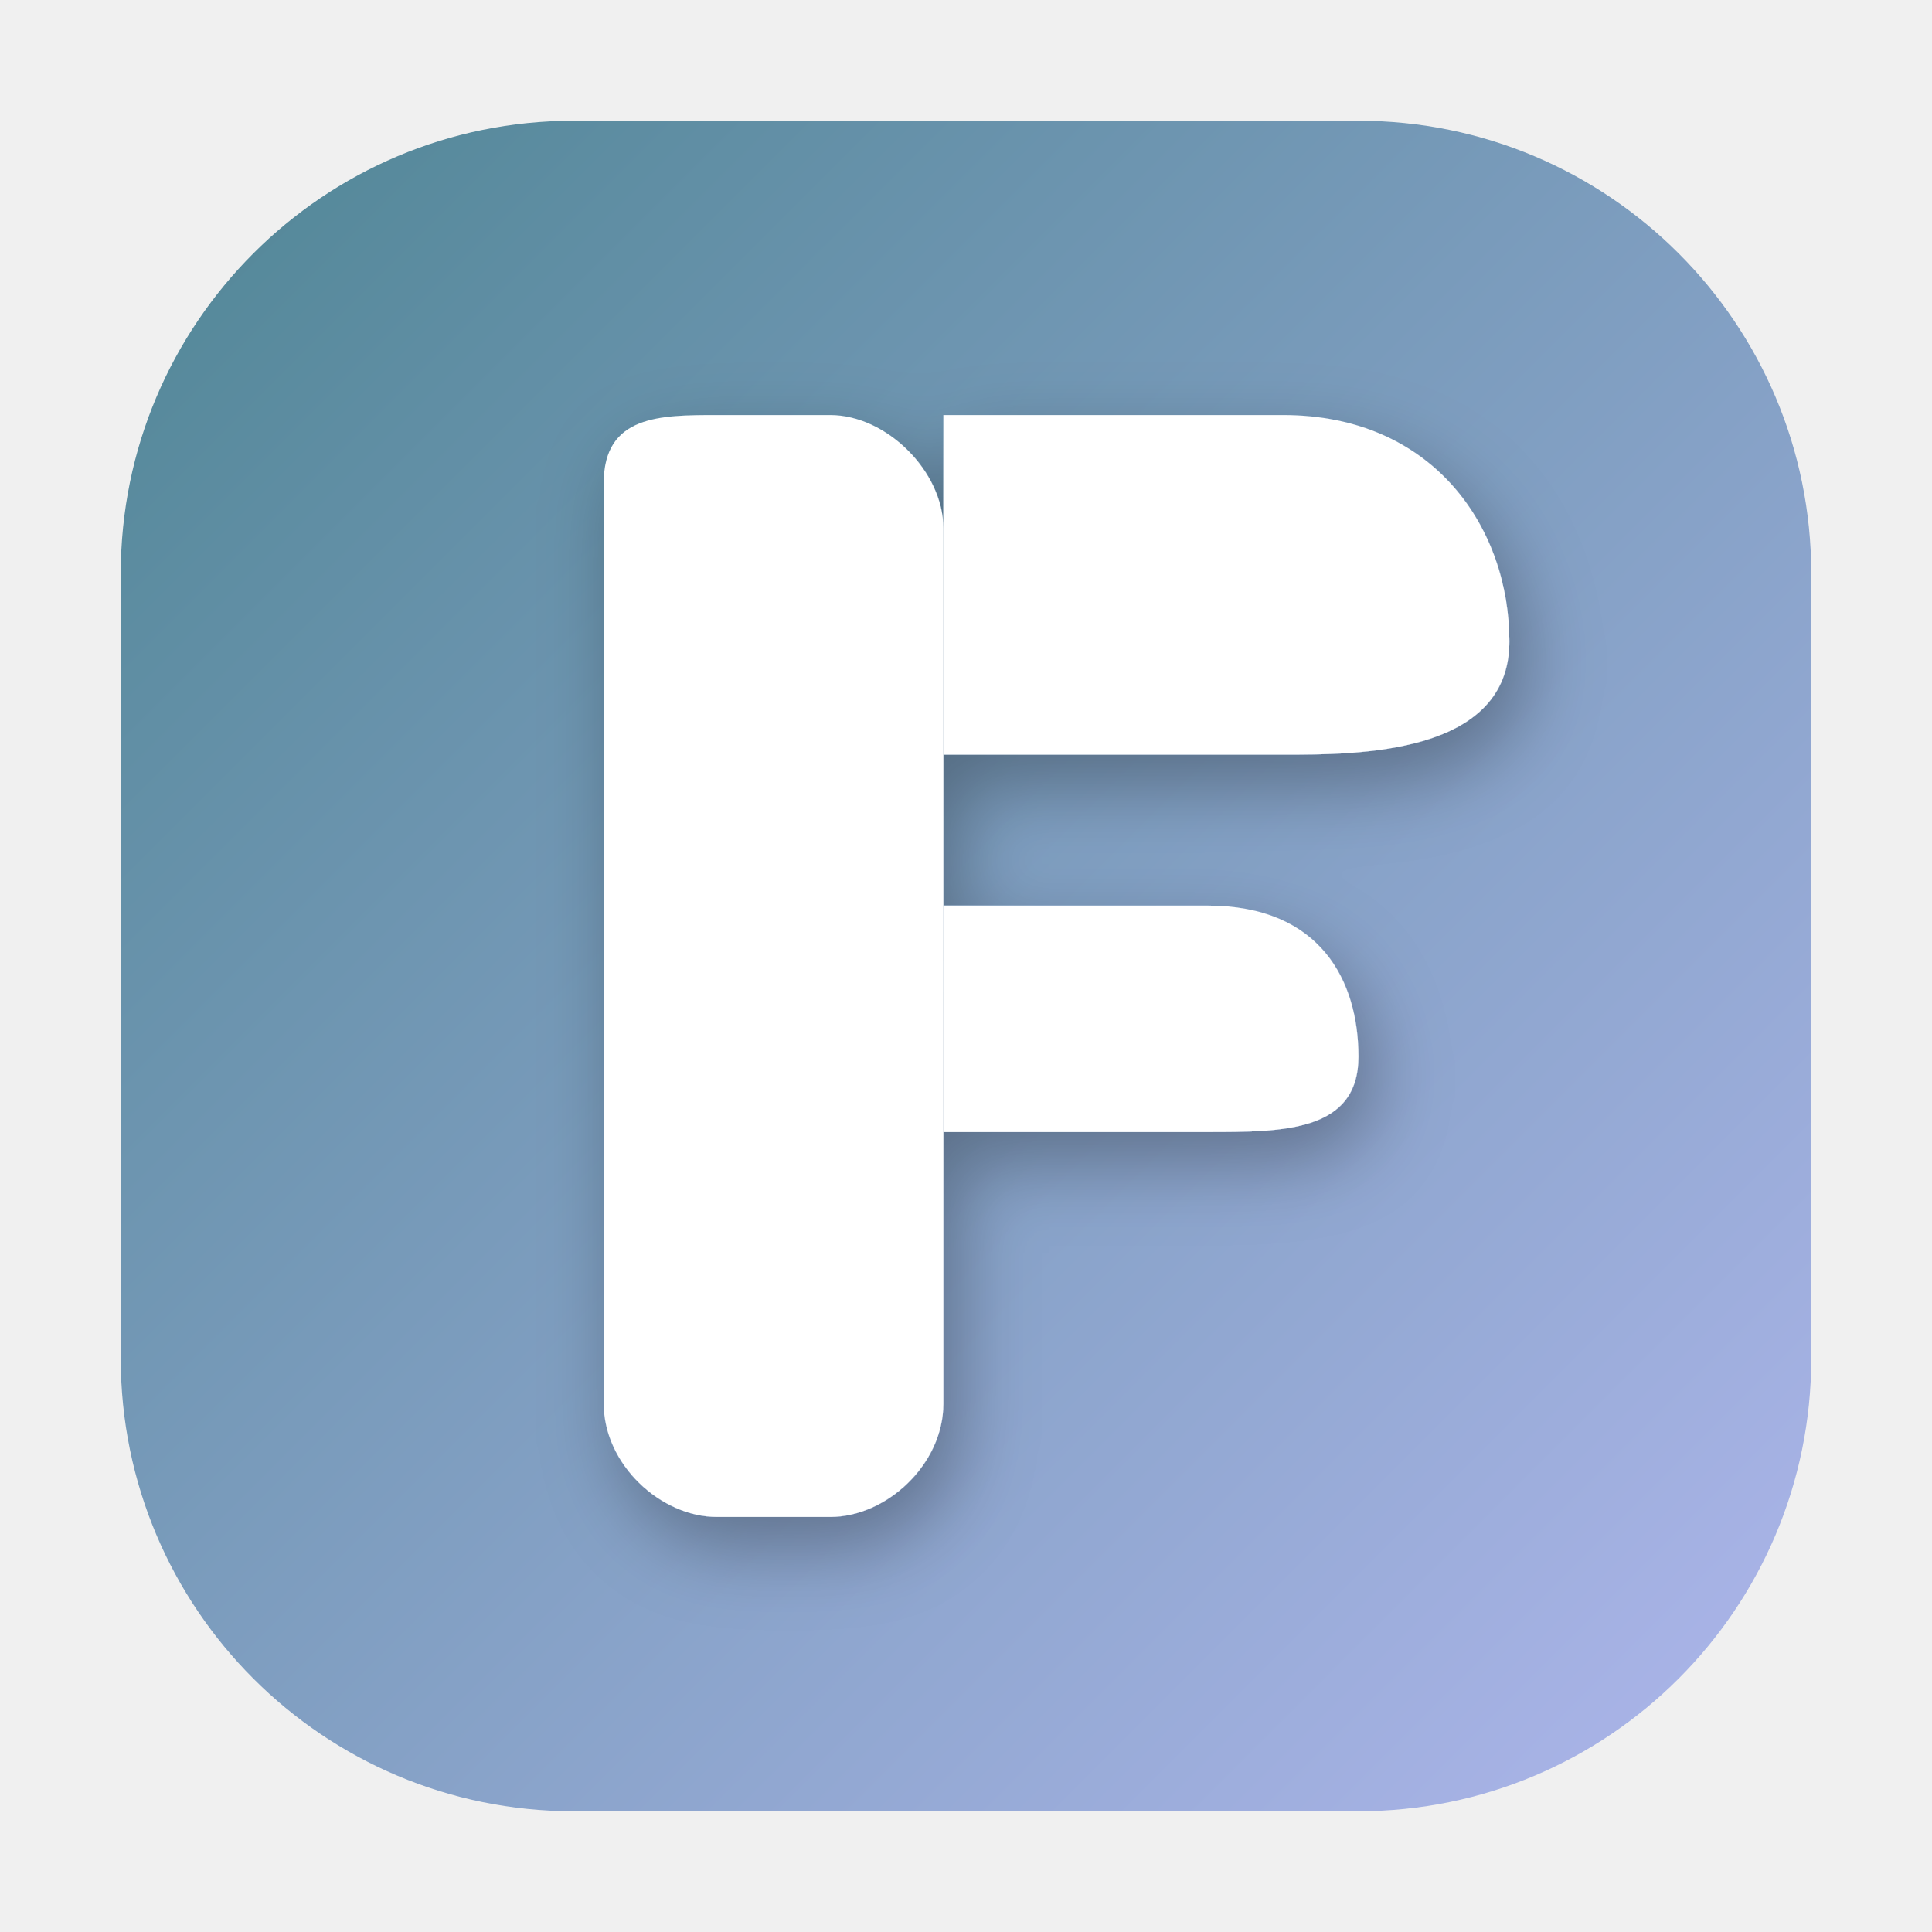
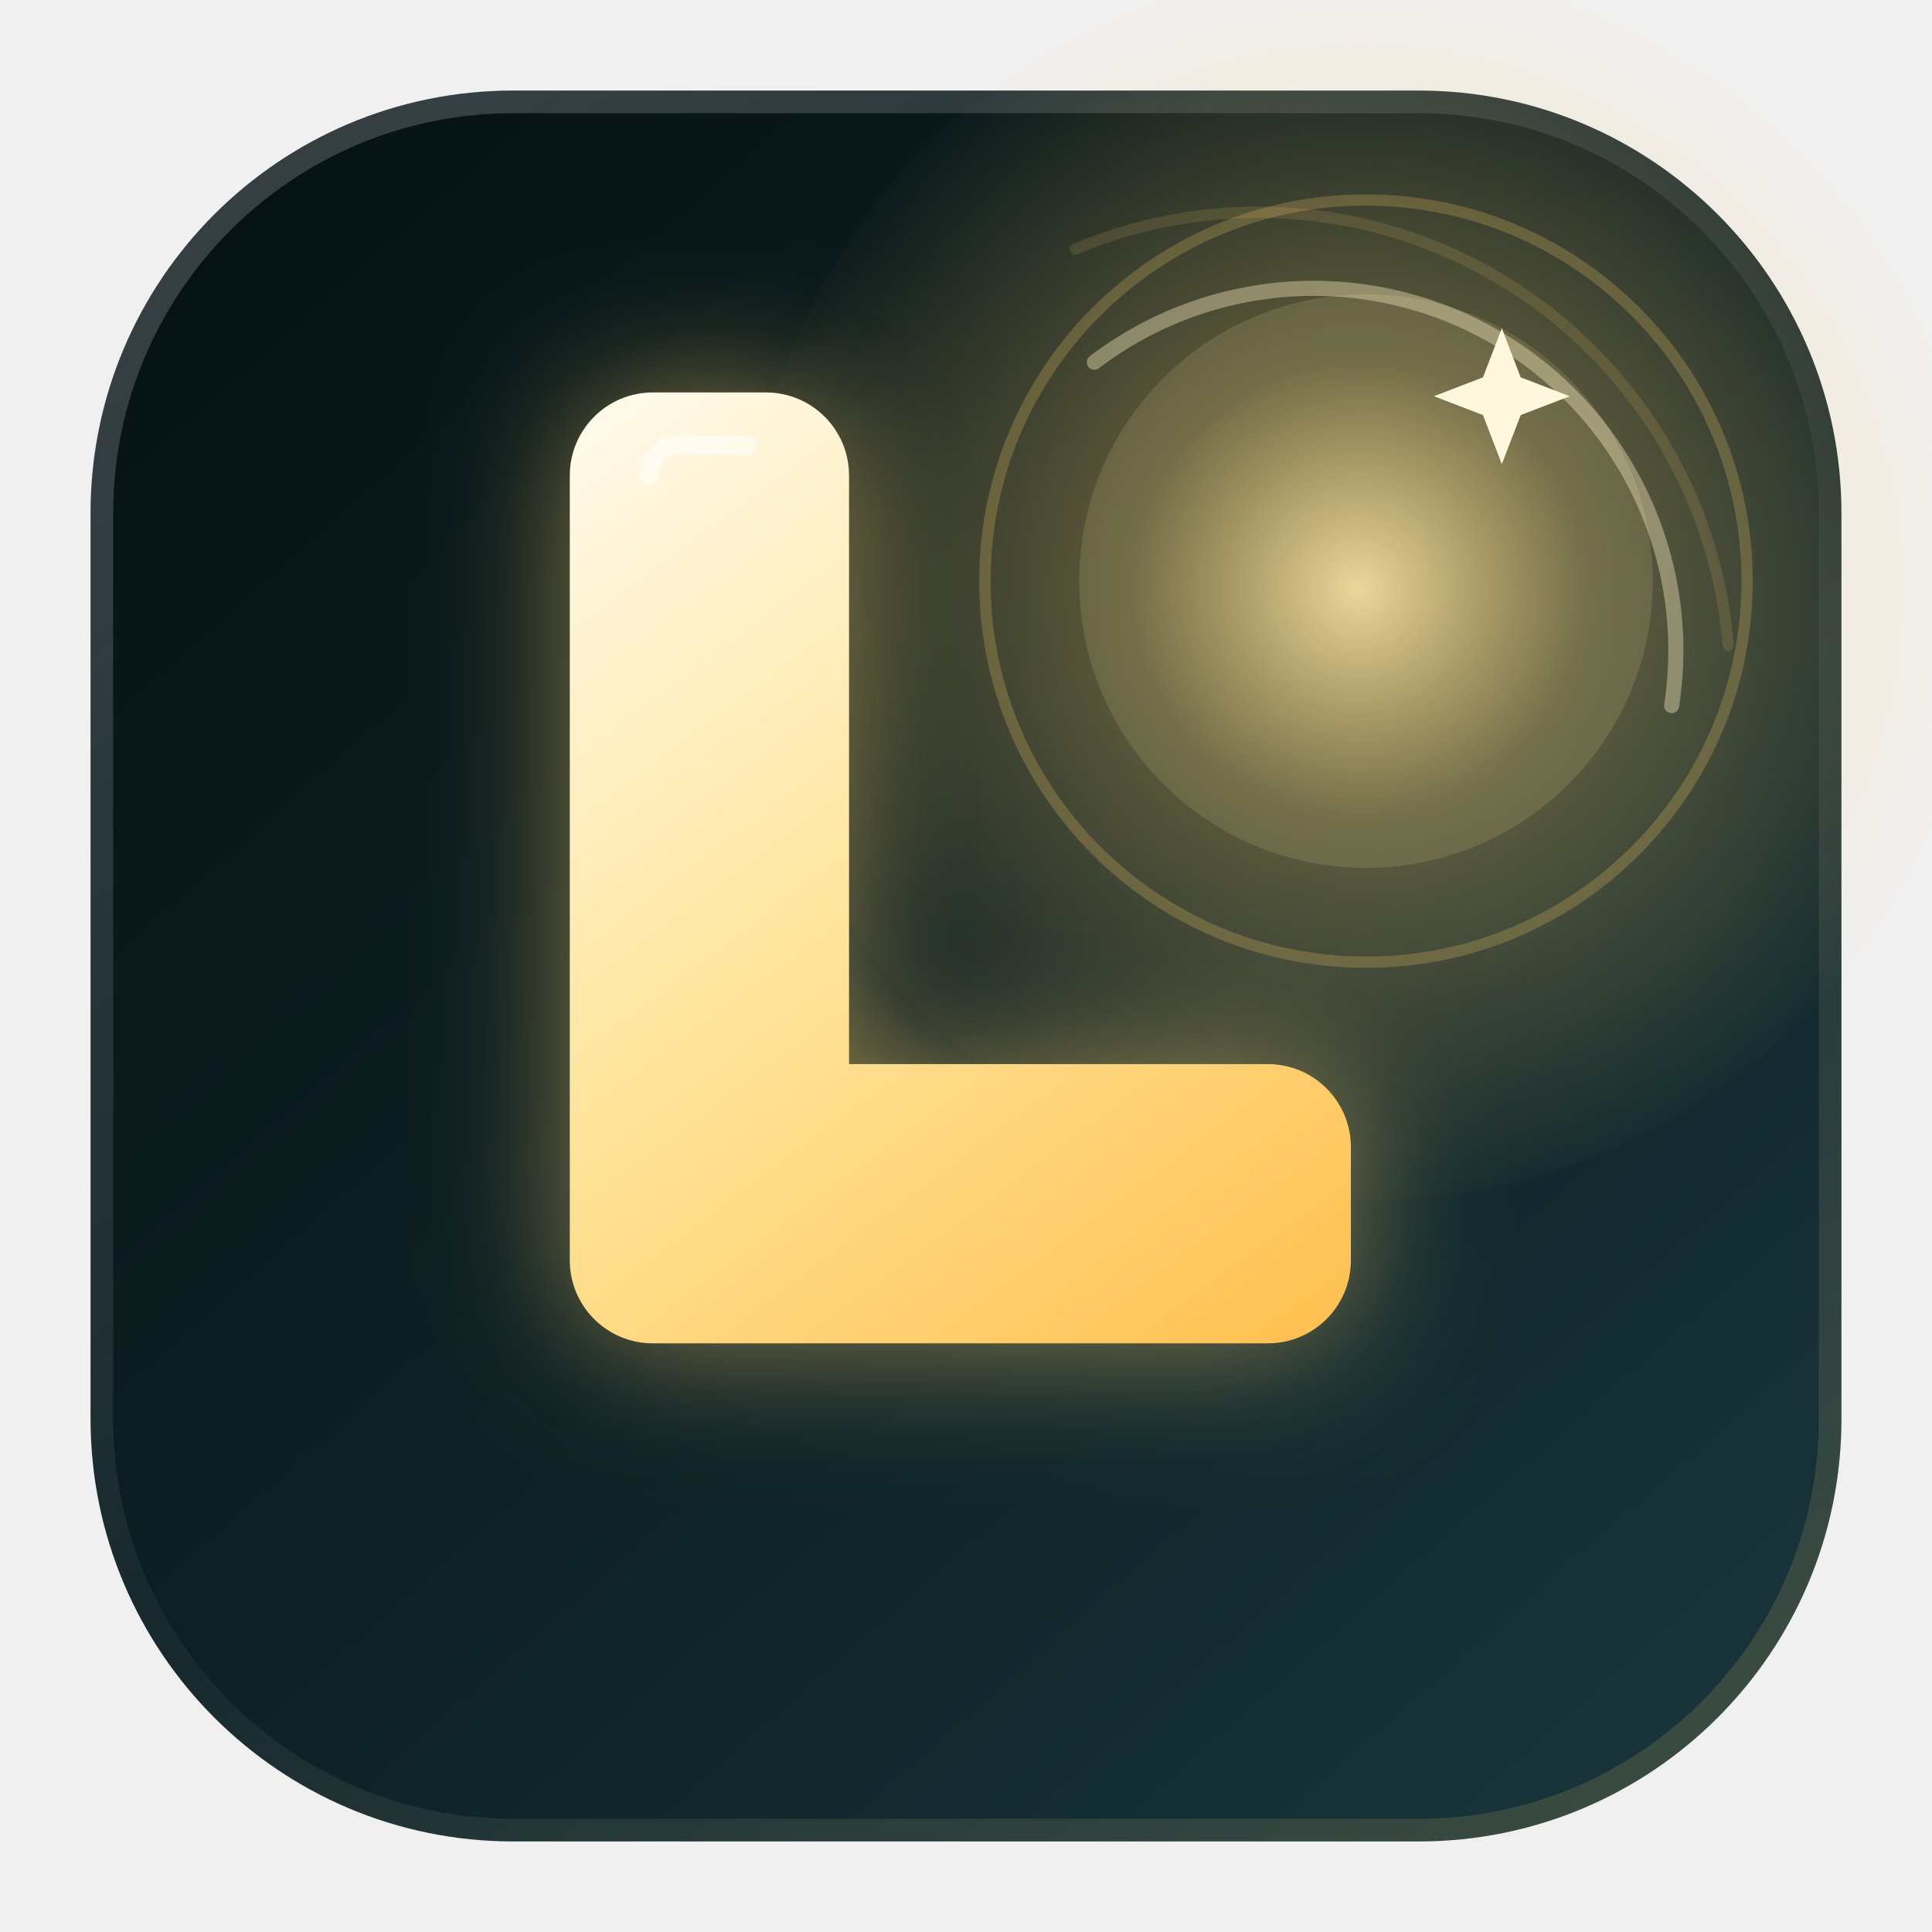
<svg xmlns="http://www.w3.org/2000/svg" width="512" height="512" viewBox="0 0 512 512" fill="none">
  <defs>
-     <linearGradient id="folia_gradient" x1="0" y1="0" x2="512" y2="512" gradientUnits="userSpaceOnUse">
-       <stop offset="0" stop-color="#48828E" />
-       <stop offset="1" stop-color="#B6BAF3" />
+     <linearGradient id="luma_base" x1="72" y1="48" x2="444" y2="470" gradientUnits="userSpaceOnUse">
+       <stop stop-color="#061315" />
+       <stop offset="0.52" stop-color="#0D2024" />
+       <stop offset="1" stop-color="#18343A" />
    </linearGradient>
-     <filter id="dropShadow" x="-20%" y="-20%" width="140%" height="140%">
-       <feGaussianBlur in="SourceAlpha" stdDeviation="10" />
-       <feOffset dx="4" dy="8" result="offsetblur" />
-       <feComponentTransfer>
-         <feFuncA type="linear" slope="0.3" />
-       </feComponentTransfer>
-       <feMerge>
-         <feMergeNode />
-         <feMergeNode in="SourceGraphic" />
-       </feMerge>
+     <radialGradient id="luma_beam" cx="0" cy="0" r="1" gradientUnits="userSpaceOnUse" gradientTransform="translate(360 156) rotate(90) scale(168)">
+       <stop stop-color="#FFE9A8" stop-opacity="0.9" />
+       <stop offset="0.36" stop-color="#FFD36E" stop-opacity="0.34" />
+       <stop offset="1" stop-color="#FFD36E" stop-opacity="0" />
+     </radialGradient>
+     <linearGradient id="luma_letter" x1="160" y1="112" x2="352" y2="370" gradientUnits="userSpaceOnUse">
+       <stop stop-color="#FFF9E8" />
+       <stop offset="0.46" stop-color="#FFE49A" />
+       <stop offset="1" stop-color="#FFBD4A" />
+     </linearGradient>
+     <linearGradient id="luma_rim" x1="96" y1="42" x2="404" y2="478" gradientUnits="userSpaceOnUse">
+       <stop stop-color="#FFFFFF" stop-opacity="0.19" />
+       <stop offset="0.55" stop-color="#FFFFFF" stop-opacity="0.045" />
+       <stop offset="1" stop-color="#FFD36E" stop-opacity="0.14" />
+     </linearGradient>
+     <filter id="luma_glow" x="-40%" y="-40%" width="180%" height="180%">
+       <feGaussianBlur stdDeviation="18" />
    </filter>
  </defs>
-   <rect x="32" y="32" width="448" height="448" rx="120" fill="url(#folia_gradient)" />
-   <g filter="url(#dropShadow)">
-     <path d="M160 128 C 160 110 175 110 190 110 H 220 C 235 110 250 125 250 140 V 372 C 250 388 235 402 220 402 H 190 C 175 402 160 388 160 372 V 128 Z" fill="white" />
-     <path d="M240 110 H 340 C 380 110 400 140 400 170 C 400 200 360 200 340 200 H 250 V 110 Z" fill="white" />
-     <path d="M250 240 H 320 C 350 240 360 260 360 280 C 360 300 340 300 320 300 H 250 V 240 Z" fill="white" />
+   <rect x="24" y="24" width="464" height="464" rx="112" fill="url(#luma_base)" />
+   <rect x="27" y="27" width="458" height="458" rx="109" stroke="url(#luma_rim)" stroke-width="6" />
+   <circle cx="362" cy="154" r="164" fill="url(#luma_beam)" />
+   <circle cx="362" cy="154" r="76" fill="#FFE7A3" fill-opacity="0.13" />
+   <circle cx="362" cy="154" r="101" stroke="#FFD36E" stroke-opacity="0.22" stroke-width="3" />
+   <path d="M290 96A96 96 0 0 1 443 187" stroke="#FFF2C5" stroke-opacity="0.38" stroke-width="4" stroke-linecap="round" />
+   <path d="M285 66A125 125 0 0 1 458 171" stroke="#FFD36E" stroke-opacity="0.13" stroke-width="3" stroke-linecap="round" />
+   <path d="M398 87L403 100L416 105L403 110L398 123L393 110L380 105L393 100L398 87Z" fill="#FFF8DE" />
+   <g filter="url(#luma_glow)" opacity="0.5">
+     <path d="M151 126C151 113.85 160.85 104 173 104H203C215.15 104 225 113.85 225 126V282H336C348.15 282 358 291.85 358 304V334C358 346.15 348.15 356 336 356H173C160.85 356 151 346.15 151 334V126Z" fill="#FFD36E" />
  </g>
+   <path d="M151 126C151 113.85 160.85 104 173 104H203C215.15 104 225 113.85 225 126V282H336C348.15 282 358 291.85 358 304V334C358 346.15 348.15 356 336 356H173C160.85 356 151 346.15 151 334V126Z" fill="url(#luma_letter)" />
+   <path d="M172 126C172 121.58 175.58 118 180 118H198" stroke="#FFFFFF" stroke-opacity="0.5" stroke-width="5" stroke-linecap="round" />
</svg>
